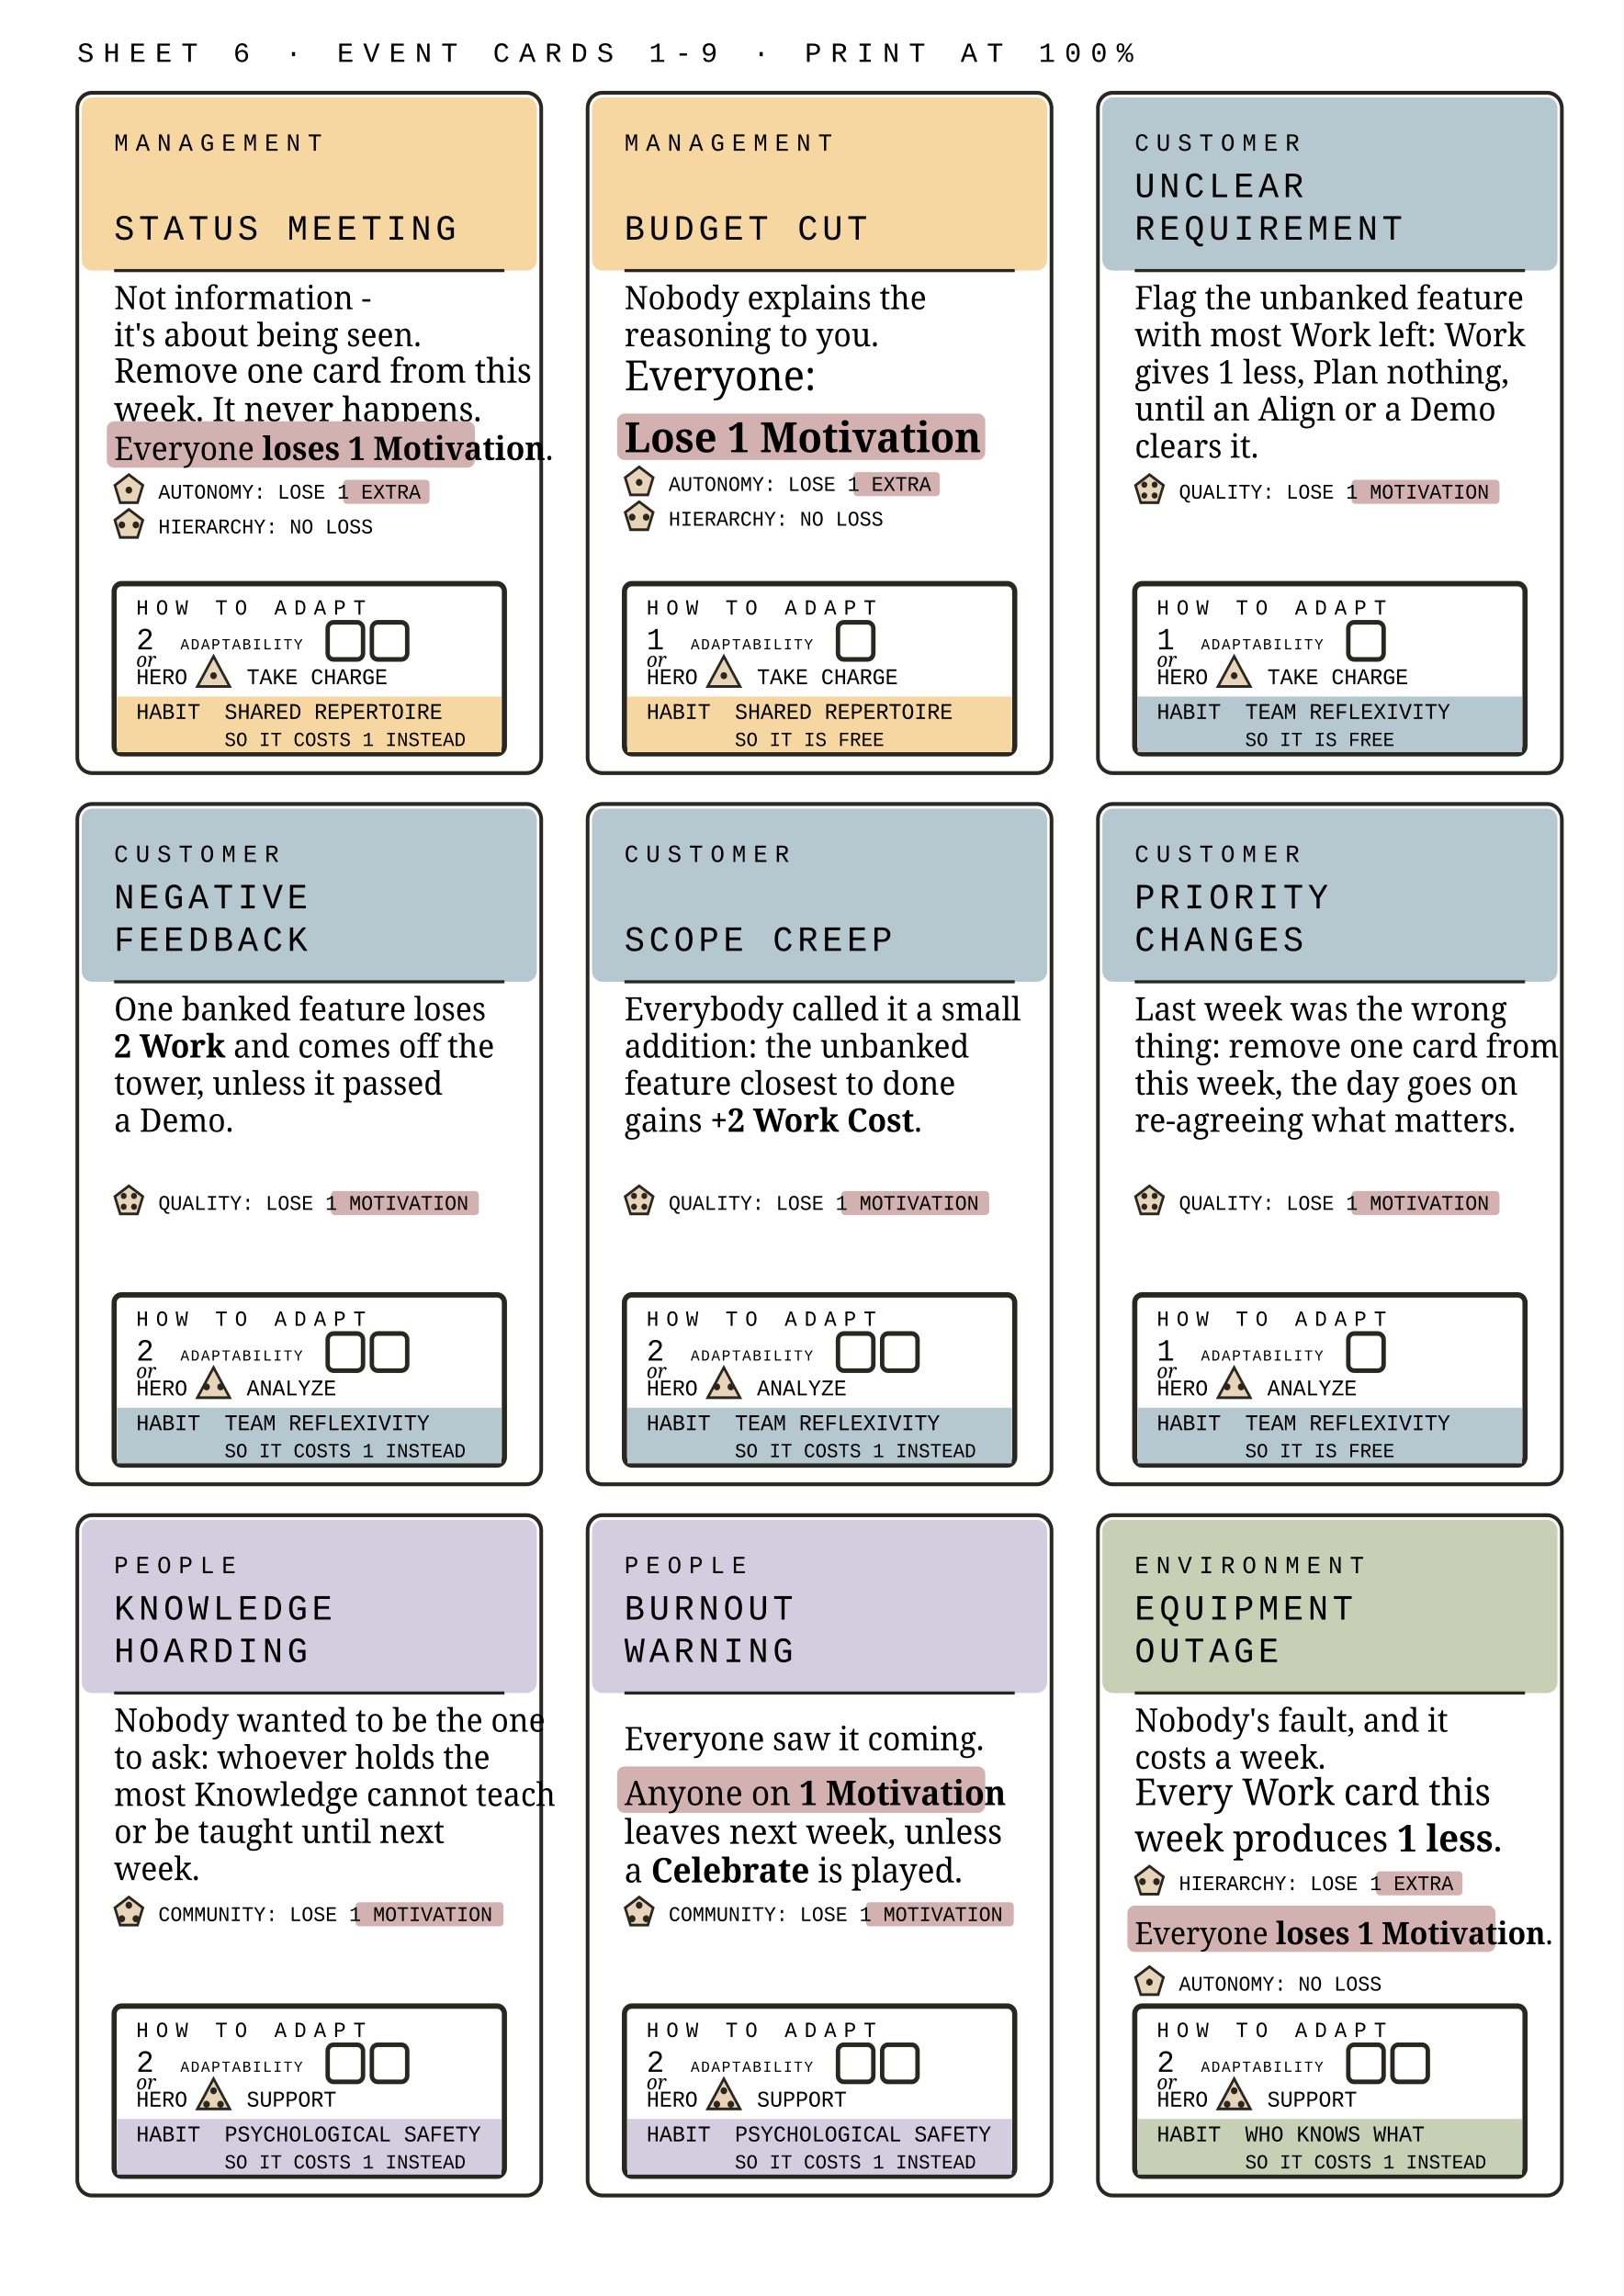
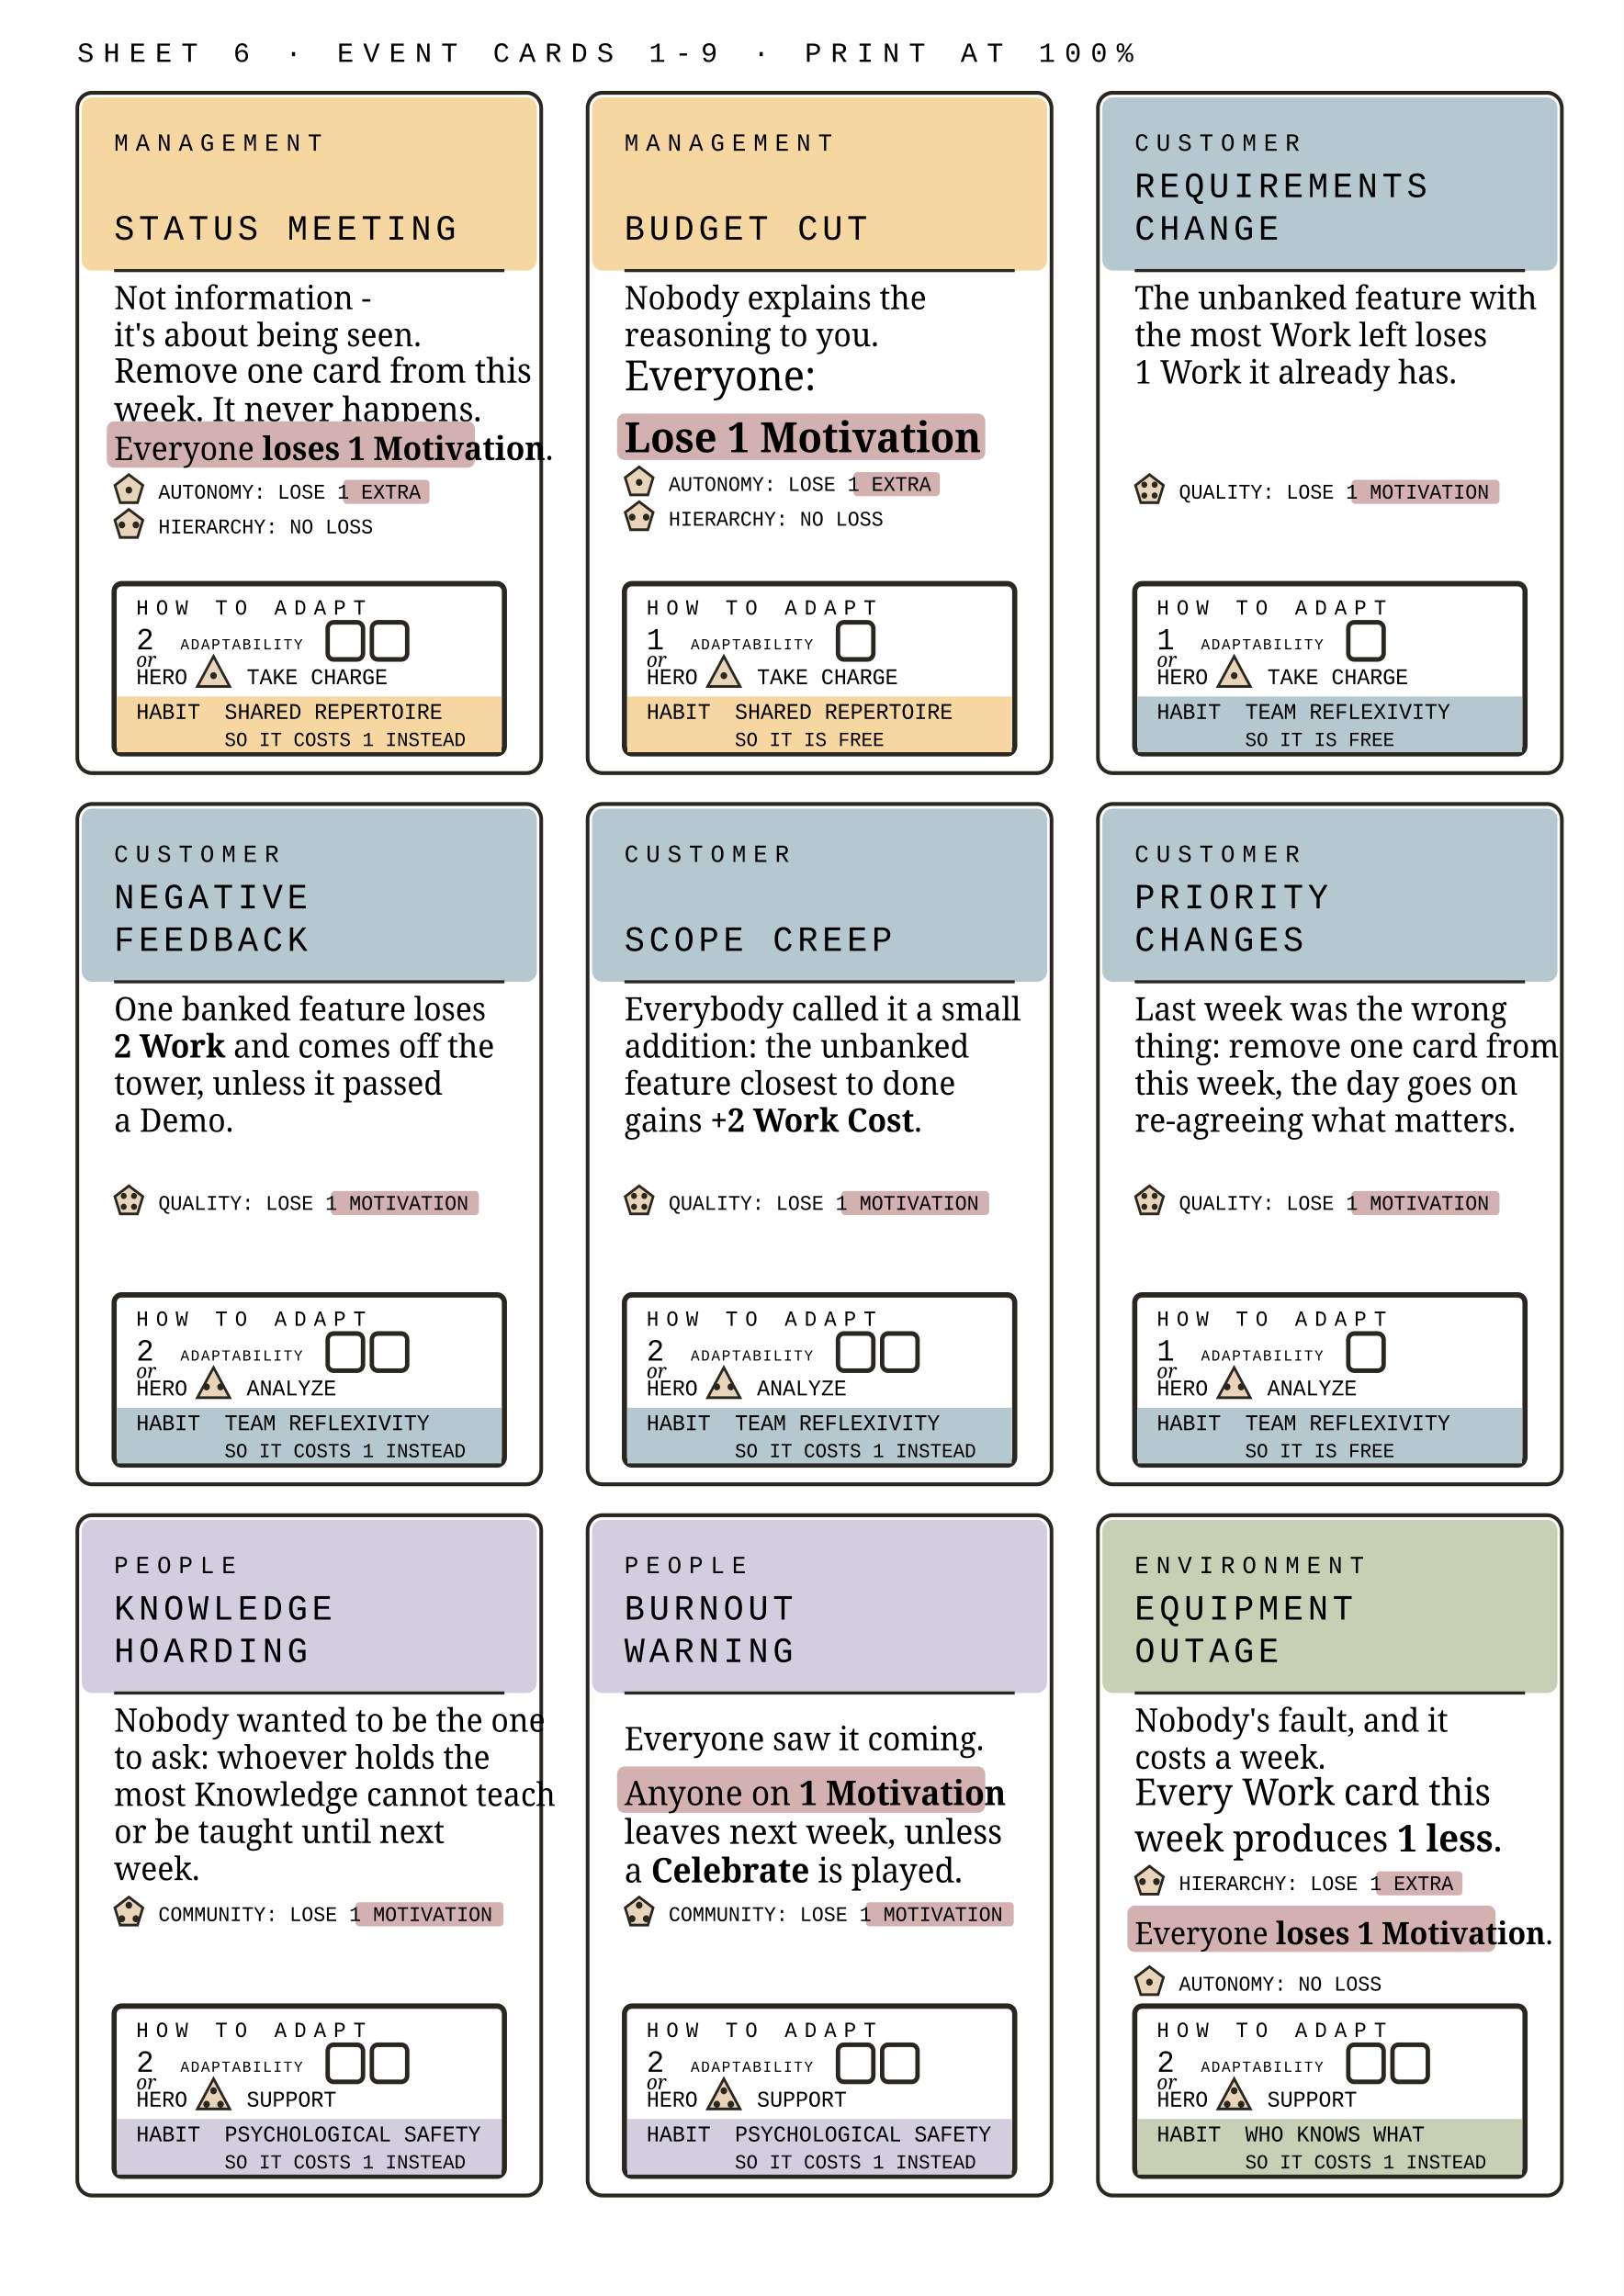
<svg xmlns="http://www.w3.org/2000/svg" width="210mm" height="297mm" viewBox="0 0 210 297">
  <style>
  .s { font-family:"EB Garamond",Garamond,Georgia,serif; fill:#000000; }
  .m { font-family:"IBM Plex Mono","Courier New",monospace; fill:#000000; }
  .c { fill:none; stroke:#2A2620; stroke-width:.5; }
  .h { stroke:#2A2620; stroke-width:.4; fill:none; }
  .w { fill:none; stroke:#2A2620; stroke-width:.7; }
  .q { fill:#000000; }
  .lb { font-family:"IBM Plex Mono","Courier New",monospace; font-size:2.9px; fill:#000000; }
  .vl { font-family:"IBM Plex Mono","Courier New",monospace; font-size:2.9px; fill:#000000; }
  .ic { fill:#E8D4B8; stroke:#2A2620; stroke-width:.35; }
  .pip { fill:#2A2620; stroke:none; }
  /* header tint = the Ledger row that answers this category */
  .cat-ppl  { fill:#D3CEDF; }
  .cat-env  { fill:#C7CFB5; }
  .cat-mgmt { fill:#F7D7A1; }
  .cat-cust { fill:#B5C7CF; }
  .trust { fill:#000000; }
  .capab { fill:#000000; }
  .shpra { fill:#000000; }
  .adapt { fill:#000000; }
</style>
  <defs>
    <g id="i-base">
      <rect x="-2.1" y="-2.1" width="4.2" height="4.2" rx=".3" class="ic" />
    </g>
    <g id="i-head">
      <polygon points="0,-2.5 2.2,1.4 -2.2,1.4" class="ic" />
    </g>
    <g id="i-item">
      <polygon points="0,-2.6 2.6,0 0,2.6 -2.6,0" class="ic" />
    </g>
    <g id="i-torso">
      <polygon points="0,-2 1.9,-.62 1.18,1.62 -1.18,1.62 -1.9,-.62" class="ic" />
    </g>
    <g id="q1">
      <circle cx="0" cy="0" r=".45" class="pip" />
    </g>
    <g id="q2">
      <circle cx="-.95" cy="0" r=".45" class="pip" />
      <circle cx=".95" cy="0" r=".45" class="pip" />
    </g>
    <g id="q3">
      <circle cx="0" cy="-.95" r=".45" class="pip" />
      <circle cx="-.95" cy=".8" r=".45" class="pip" />
      <circle cx=".95" cy=".8" r=".45" class="pip" />
    </g>
    <g id="q4">
      <circle cx="-.7" cy="-.7" r=".4" class="pip" />
      <circle cx=".7" cy="-.7" r=".4" class="pip" />
      <circle cx="-.7" cy=".7" r=".4" class="pip" />
      <circle cx=".7" cy=".7" r=".4" class="pip" />
    </g>
    <g id="q5">
      <circle cx="-.85" cy="-.85" r=".4" class="pip" />
      <circle cx=".85" cy="-.85" r=".4" class="pip" />
      <circle cx="0" cy="0" r=".4" class="pip" />
      <circle cx="-.85" cy=".85" r=".4" class="pip" />
      <circle cx=".85" cy=".85" r=".4" class="pip" />
    </g>
    <g id="status" transform="scale(.952381,1)">
      <rect x=".6" y=".6" width="61.8" height="22.4" rx="1.4" class="cat-mgmt" />
      <rect width="63" height="88" rx="2" class="c" />
      <text x="5" y="7.5" class="m q" font-size="3.2" letter-spacing="1">MANAGEMENT</text>
      <text x="5" y="19" class="m" font-size="4.6" letter-spacing=".6">STATUS MEETING</text>
      <line x1="5" y1="23" x2="58" y2="23" class="h" stroke-width=".7" />
      <text x="5" y="28" class="s" font-size="4.2">Not information -</text>
      <text x="5" y="32.8" class="s" font-size="4.2">it's about being seen.</text>
      <g transform="translate(0,9.5)">
        <text x="5" y="28" class="s" font-size="4.4">Remove one card from this</text>
        <text x="5" y="33" class="s" font-size="4.4">week. It never happens.</text>
        <rect x="4" y="33" width="50" height="6" rx="1" fill="#D3B1B1" />
        <text x="5" y="38" class="s" font-size="4.2">Everyone <tspan font-weight="bold">loses 1 Motivation</tspan>.</text>
        <g transform="translate(7,41.9)">
          <use href="#i-torso" />
          <use href="#q1" />
        </g>
        <rect x="36.11" y="40.57" width="11.72" height="3.11" rx=".5" fill="#D3B1B1" />
        <text x="11" y="43" class="m" font-size="2.7">AUTONOMY: LOSE 1 EXTRA</text>
        <g transform="translate(7,46.4)">
          <use href="#i-torso" />
          <use href="#q2" />
        </g>
        <text x="11" y="47.5" class="m q" font-size="2.7">HIERARCHY: NO LOSS</text>
        <rect x="5" y="54" width="53" height="22" rx="1" class="w" />
        <text x="8" y="58" class="m q" font-size="2.8" letter-spacing="1">HOW TO ADAPT</text>
        <text x="8" y="62.5" class="m" font-size="4">2</text>
        <text x="14" y="62.5" class="m q" font-size="2" letter-spacing=".2">ADAPTABILITY</text>
        <text x="8" y="64.75" class="s q" font-size="2.6" font-style="italic">or</text>
        <rect x="5.4" y="68.6" width="52.2" height="7.2" class="cat-mgmt" />
        <text x="8" y="67" class="lb">HERO</text>
        <g transform="translate(18.5,65.9)">
          <use href="#i-head" />
          <use href="#q1" />
        </g>
        <text x="23" y="67" class="vl">TAKE CHARGE</text>
        <text x="8" y="71.5" class="lb">HABIT</text>
        <text x="20" y="71.5" class="vl shpra">SHARED REPERTOIRE</text>
        <text x="20" y="75" class="m" font-size="2.6">SO IT COSTS 1 INSTEAD</text>
        <use href="#cost2" />
      </g>
    </g>
    <g id="budget" transform="scale(.952381,1)">
      <rect x=".6" y=".6" width="61.8" height="22.4" rx="1.4" class="cat-mgmt" />
      <rect width="63" height="88" rx="2" class="c" />
      <text x="5" y="7.5" class="m q" font-size="3.2" letter-spacing="1">MANAGEMENT</text>
      <text x="5" y="19" class="m" font-size="4.6" letter-spacing=".6">BUDGET CUT</text>
      <line x1="5" y1="23" x2="58" y2="23" class="h" stroke-width=".7" />
      <text x="5" y="28" class="s" font-size="4.2">Nobody explains the</text>
      <text x="5" y="32.8" class="s" font-size="4.2">reasoning to you.</text>
      <g transform="translate(0,9.5)">
        <text x="5" y="29" class="s" font-size="5.4">Everyone:</text>
        <rect x="4" y="32" width="50" height="6" rx="1" fill="#D3B1B1" />
        <text x="5" y="37" class="s" font-size="5.4">
          <tspan font-weight="bold">Lose 1 Motivation</tspan>
        </text>
        <g transform="translate(7,40.9)">
          <use href="#i-torso" />
          <use href="#q1" />
        </g>
        <rect x="36.11" y="39.57" width="11.72" height="3.11" rx=".5" fill="#D3B1B1" />
        <text x="11" y="42" class="m" font-size="2.7">AUTONOMY: LOSE 1 EXTRA</text>
        <g transform="translate(7,45.4)">
          <use href="#i-torso" />
          <use href="#q2" />
        </g>
        <text x="11" y="46.5" class="m q" font-size="2.7">HIERARCHY: NO LOSS</text>
        <rect x="5" y="54" width="53" height="22" rx="1" class="w" />
        <text x="8" y="58" class="m q" font-size="2.8" letter-spacing="1">HOW TO ADAPT</text>
        <text x="8" y="62.5" class="m" font-size="4">1</text>
        <text x="14" y="62.5" class="m q" font-size="2" letter-spacing=".2">ADAPTABILITY</text>
        <text x="8" y="64.75" class="s q" font-size="2.6" font-style="italic">or</text>
        <rect x="5.4" y="68.6" width="52.2" height="7.2" class="cat-mgmt" />
        <text x="8" y="67" class="lb">HERO</text>
        <g transform="translate(18.5,65.9)">
          <use href="#i-head" />
          <use href="#q1" />
        </g>
        <text x="23" y="67" class="vl">TAKE CHARGE</text>
        <text x="8" y="71.5" class="lb">HABIT</text>
        <text x="20" y="71.5" class="vl shpra">SHARED REPERTOIRE</text>
        <text x="20" y="75" class="m" font-size="2.6">SO IT IS FREE</text>
        <use href="#cost1" />
      </g>
    </g>
-     <g id="unclear" transform="scale(.952381,1)">
+     <g id="requirements" transform="scale(.952381,1)">
      <rect x=".6" y=".6" width="61.8" height="22.4" rx="1.4" class="cat-cust" />
      <rect width="63" height="88" rx="2" class="c" />
      <text x="5" y="7.5" class="m q" font-size="3.2" letter-spacing="1">CUSTOMER</text>
-       <text x="5" y="13.5" class="m" font-size="4.6" letter-spacing=".6">UNCLEAR</text>
-       <text x="5" y="19" class="m" font-size="4.6" letter-spacing=".6">REQUIREMENT</text>
-       <line x1="5" y1="23" x2="58" y2="23" class="h" stroke-width=".7" />
-       <text x="5" y="28" class="s" font-size="4.2">Flag the unbanked feature</text>
-       <text x="5" y="32.8" class="s" font-size="4.2">with most Work left: Work</text>
-       <text x="5" y="37.6" class="s" font-size="4.2">gives 1 less, Plan nothing,</text>
-       <text x="5" y="42.4" class="s" font-size="4.2">until an Align or a Demo</text>
-       <text x="5" y="47.2" class="s" font-size="4.2">clears it.</text>
+       <text x="5" y="13.5" class="m" font-size="4.6" letter-spacing=".6">REQUIREMENTS</text>
+       <text x="5" y="19" class="m" font-size="4.6" letter-spacing=".6">CHANGE</text>
+       <line x1="5" y1="23" x2="58" y2="23" class="h" stroke-width=".7" />
+       <text x="5" y="28" class="s" font-size="4.2">The unbanked feature with</text>
+       <text x="5" y="32.8" class="s" font-size="4.2">the most Work left loses</text>
+       <text x="5" y="37.6" class="s" font-size="4.2">1 Work it already has.</text>
      <g transform="translate(0,9.5)">
        <g transform="translate(7,41.9)">
          <use href="#i-torso" />
          <use href="#q4" />
        </g>
        <rect x="34.44" y="40.57" width="20.09" height="3.11" rx=".5" fill="#D3B1B1" />
        <text x="11" y="43" class="m" font-size="2.7">QUALITY: LOSE 1 MOTIVATION</text>
        <rect x="5" y="54" width="53" height="22" rx="1" class="w" />
        <text x="8" y="58" class="m q" font-size="2.8" letter-spacing="1">HOW TO ADAPT</text>
        <text x="8" y="62.5" class="m" font-size="4">1</text>
        <text x="14" y="62.5" class="m q" font-size="2" letter-spacing=".2">ADAPTABILITY</text>
        <text x="8" y="64.75" class="s q" font-size="2.6" font-style="italic">or</text>
        <rect x="5.4" y="68.6" width="52.2" height="7.2" class="cat-cust" />
        <text x="8" y="67" class="lb">HERO</text>
        <g transform="translate(18.5,65.9)">
          <use href="#i-head" />
          <use href="#q1" />
        </g>
        <text x="23" y="67" class="vl">TAKE CHARGE</text>
        <text x="8" y="71.5" class="lb">HABIT</text>
        <text x="20" y="71.5" class="vl adapt">TEAM REFLEXIVITY</text>
        <text x="20" y="75" class="m" font-size="2.6">SO IT IS FREE</text>
        <use href="#cost1" />
      </g>
    </g>
    <g id="feedback" transform="scale(.952381,1)">
      <rect x=".6" y=".6" width="61.8" height="22.4" rx="1.4" class="cat-cust" />
      <rect width="63" height="88" rx="2" class="c" />
      <text x="5" y="7.5" class="m q" font-size="3.2" letter-spacing="1">CUSTOMER</text>
      <text x="5" y="13.5" class="m" font-size="4.6" letter-spacing=".6">NEGATIVE</text>
      <text x="5" y="19" class="m" font-size="4.6" letter-spacing=".6">FEEDBACK</text>
      <line x1="5" y1="23" x2="58" y2="23" class="h" stroke-width=".7" />
      <text x="5" y="28" class="s" font-size="4.2">One banked feature loses</text>
      <text x="5" y="32.8" class="s" font-size="4.2">
        <tspan font-weight="bold">2 Work</tspan> and comes off the</text>
      <text x="5" y="37.6" class="s" font-size="4.2">tower, unless it passed</text>
      <text x="5" y="42.4" class="s" font-size="4.2">a Demo.</text>
      <g transform="translate(0,9.5)">
        <g transform="translate(7,41.9)">
          <use href="#i-torso" />
          <use href="#q4" />
        </g>
        <rect x="34.44" y="40.57" width="20.09" height="3.11" rx=".5" fill="#D3B1B1" />
        <text x="11" y="43" class="m" font-size="2.7">QUALITY: LOSE 1 MOTIVATION</text>
        <rect x="5" y="54" width="53" height="22" rx="1" class="w" />
        <text x="8" y="58" class="m q" font-size="2.8" letter-spacing="1">HOW TO ADAPT</text>
        <text x="8" y="62.5" class="m" font-size="4">2</text>
        <text x="14" y="62.5" class="m q" font-size="2" letter-spacing=".2">ADAPTABILITY</text>
        <text x="8" y="64.75" class="s q" font-size="2.6" font-style="italic">or</text>
        <rect x="5.4" y="68.6" width="52.2" height="7.2" class="cat-cust" />
        <text x="8" y="67" class="lb">HERO</text>
        <g transform="translate(18.5,65.9)">
          <use href="#i-head" />
          <use href="#q2" />
        </g>
        <text x="23" y="67" class="vl">ANALYZE</text>
        <text x="8" y="71.5" class="lb">HABIT</text>
        <text x="20" y="71.5" class="vl adapt">TEAM REFLEXIVITY</text>
        <text x="20" y="75" class="m" font-size="2.6">SO IT COSTS 1 INSTEAD</text>
        <use href="#cost2" />
      </g>
    </g>
    <g id="scope" transform="scale(.952381,1)">
      <rect x=".6" y=".6" width="61.8" height="22.4" rx="1.4" class="cat-cust" />
      <rect width="63" height="88" rx="2" class="c" />
      <text x="5" y="7.5" class="m q" font-size="3.2" letter-spacing="1">CUSTOMER</text>
      <text x="5" y="19" class="m" font-size="4.6" letter-spacing=".6">SCOPE CREEP</text>
      <line x1="5" y1="23" x2="58" y2="23" class="h" stroke-width=".7" />
      <text x="5" y="28" class="s" font-size="4.2">Everybody called it a small</text>
      <text x="5" y="32.8" class="s" font-size="4.2">addition: the unbanked</text>
      <text x="5" y="37.6" class="s" font-size="4.2">feature closest to done</text>
      <text x="5" y="42.4" class="s" font-size="4.2">gains <tspan font-weight="bold">+2 Work Cost</tspan>.</text>
      <g transform="translate(0,9.5)">
        <g transform="translate(7,41.9)">
          <use href="#i-torso" />
          <use href="#q4" />
        </g>
        <rect x="34.44" y="40.57" width="20.09" height="3.11" rx=".5" fill="#D3B1B1" />
        <text x="11" y="43" class="m" font-size="2.7">QUALITY: LOSE 1 MOTIVATION</text>
        <rect x="5" y="54" width="53" height="22" rx="1" class="w" />
        <text x="8" y="58" class="m q" font-size="2.8" letter-spacing="1">HOW TO ADAPT</text>
        <text x="8" y="62.5" class="m" font-size="4">2</text>
        <text x="14" y="62.5" class="m q" font-size="2" letter-spacing=".2">ADAPTABILITY</text>
        <text x="8" y="64.75" class="s q" font-size="2.6" font-style="italic">or</text>
        <rect x="5.4" y="68.6" width="52.2" height="7.2" class="cat-cust" />
        <text x="8" y="67" class="lb">HERO</text>
        <g transform="translate(18.5,65.9)">
          <use href="#i-head" />
          <use href="#q2" />
        </g>
        <text x="23" y="67" class="vl">ANALYZE</text>
        <text x="8" y="71.5" class="lb">HABIT</text>
        <text x="20" y="71.5" class="vl adapt">TEAM REFLEXIVITY</text>
        <text x="20" y="75" class="m" font-size="2.6">SO IT COSTS 1 INSTEAD</text>
        <use href="#cost2" />
      </g>
    </g>
    <g id="priority" transform="scale(.952381,1)">
      <rect x=".6" y=".6" width="61.8" height="22.4" rx="1.4" class="cat-cust" />
      <rect width="63" height="88" rx="2" class="c" />
      <text x="5" y="7.5" class="m q" font-size="3.2" letter-spacing="1">CUSTOMER</text>
      <text x="5" y="13.5" class="m" font-size="4.6" letter-spacing=".6">PRIORITY</text>
      <text x="5" y="19" class="m" font-size="4.6" letter-spacing=".6">CHANGES</text>
      <line x1="5" y1="23" x2="58" y2="23" class="h" stroke-width=".7" />
      <text x="5" y="28" class="s" font-size="4.2">Last week was the wrong</text>
      <text x="5" y="32.8" class="s" font-size="4.2">thing: remove one card from</text>
      <text x="5" y="37.6" class="s" font-size="4.2">this week, the day goes on</text>
      <text x="5" y="42.4" class="s" font-size="4.2">re-agreeing what matters.</text>
      <g transform="translate(0,9.5)">
        <g transform="translate(7,41.9)">
          <use href="#i-torso" />
          <use href="#q4" />
        </g>
        <rect x="34.44" y="40.57" width="20.09" height="3.11" rx=".5" fill="#D3B1B1" />
        <text x="11" y="43" class="m" font-size="2.7">QUALITY: LOSE 1 MOTIVATION</text>
        <rect x="5" y="54" width="53" height="22" rx="1" class="w" />
        <text x="8" y="58" class="m q" font-size="2.8" letter-spacing="1">HOW TO ADAPT</text>
        <text x="8" y="62.5" class="m" font-size="4">1</text>
        <text x="14" y="62.5" class="m q" font-size="2" letter-spacing=".2">ADAPTABILITY</text>
        <text x="8" y="64.75" class="s q" font-size="2.6" font-style="italic">or</text>
        <rect x="5.4" y="68.6" width="52.2" height="7.2" class="cat-cust" />
        <text x="8" y="67" class="lb">HERO</text>
        <g transform="translate(18.5,65.9)">
          <use href="#i-head" />
          <use href="#q2" />
        </g>
        <text x="23" y="67" class="vl">ANALYZE</text>
        <text x="8" y="71.5" class="lb">HABIT</text>
        <text x="20" y="71.5" class="vl adapt">TEAM REFLEXIVITY</text>
        <text x="20" y="75" class="m" font-size="2.6">SO IT IS FREE</text>
        <use href="#cost1" />
      </g>
    </g>
    <g id="hoarding" transform="scale(.952381,1)">
      <rect x=".6" y=".6" width="61.8" height="22.4" rx="1.4" class="cat-ppl" />
      <rect width="63" height="88" rx="2" class="c" />
      <text x="5" y="7.5" class="m q" font-size="3.2" letter-spacing="1">PEOPLE</text>
      <text x="5" y="13.5" class="m" font-size="4.6" letter-spacing=".6">KNOWLEDGE</text>
      <text x="5" y="19" class="m" font-size="4.6" letter-spacing=".6">HOARDING</text>
      <line x1="5" y1="23" x2="58" y2="23" class="h" stroke-width=".7" />
      <text x="5" y="28" class="s" font-size="4.2">Nobody wanted to be the one</text>
      <text x="5" y="32.8" class="s" font-size="4.2">to ask: whoever holds the</text>
      <text x="5" y="37.6" class="s" font-size="4.2">most Knowledge cannot teach</text>
      <text x="5" y="42.4" class="s" font-size="4.2">or be taught until next</text>
      <text x="5" y="47.2" class="s" font-size="4.2">week.</text>
      <g transform="translate(0,9.5)">
        <g transform="translate(7,41.9)">
          <use href="#i-torso" />
          <use href="#q3" />
        </g>
        <rect x="37.78" y="40.57" width="20.09" height="3.11" rx=".5" fill="#D3B1B1" />
        <text x="11" y="43" class="m" font-size="2.7">COMMUNITY: LOSE 1 MOTIVATION</text>
        <rect x="5" y="54" width="53" height="22" rx="1" class="w" />
        <text x="8" y="58" class="m q" font-size="2.8" letter-spacing="1">HOW TO ADAPT</text>
        <text x="8" y="62.5" class="m" font-size="4">2</text>
        <text x="14" y="62.5" class="m q" font-size="2" letter-spacing=".2">ADAPTABILITY</text>
        <text x="8" y="64.75" class="s q" font-size="2.6" font-style="italic">or</text>
        <rect x="5.4" y="68.6" width="52.2" height="7.2" class="cat-ppl" />
        <text x="8" y="67" class="lb">HERO</text>
        <g transform="translate(18.5,65.9)">
          <use href="#i-head" />
          <use href="#q3" />
        </g>
        <text x="23" y="67" class="vl">SUPPORT</text>
        <text x="8" y="71.5" class="lb">HABIT</text>
        <text x="20" y="71.5" class="vl trust">PSYCHOLOGICAL SAFETY</text>
        <text x="20" y="75" class="m" font-size="2.6">SO IT COSTS 1 INSTEAD</text>
        <use href="#cost2" />
      </g>
    </g>
    <g id="burnout" transform="scale(.952381,1)">
      <rect x=".6" y=".6" width="61.8" height="22.4" rx="1.4" class="cat-ppl" />
      <rect width="63" height="88" rx="2" class="c" />
      <text x="5" y="7.5" class="m q" font-size="3.2" letter-spacing="1">PEOPLE</text>
      <text x="5" y="13.5" class="m" font-size="4.6" letter-spacing=".6">BURNOUT</text>
      <text x="5" y="19" class="m" font-size="4.6" letter-spacing=".6">WARNING</text>
      <line x1="5" y1="23" x2="58" y2="23" class="h" stroke-width=".7" />
      <text x="5" y="30.4" class="s" font-size="4.2">Everyone saw it coming.</text>
      <g transform="translate(0,9.5)">
        <rect x="4" y="23" width="50" height="6" rx="1" fill="#D3B1B1" />
        <text x="5" y="28" class="s" font-size="4.4">Anyone on <tspan font-weight="bold">1 Motivation</tspan>
        </text>
        <text x="5" y="33" class="s" font-size="4.4">leaves next week, unless</text>
        <text x="5" y="38" class="s" font-size="4.4">a <tspan font-weight="bold">Celebrate</tspan> is played.</text>
        <g transform="translate(7,41.9)">
          <use href="#i-torso" />
          <use href="#q3" />
        </g>
        <rect x="37.78" y="40.57" width="20.09" height="3.11" rx=".5" fill="#D3B1B1" />
        <text x="11" y="43" class="m" font-size="2.7">COMMUNITY: LOSE 1 MOTIVATION</text>
        <rect x="5" y="54" width="53" height="22" rx="1" class="w" />
        <text x="8" y="58" class="m q" font-size="2.8" letter-spacing="1">HOW TO ADAPT</text>
        <text x="8" y="62.5" class="m" font-size="4">2</text>
        <text x="14" y="62.5" class="m q" font-size="2" letter-spacing=".2">ADAPTABILITY</text>
        <text x="8" y="64.75" class="s q" font-size="2.6" font-style="italic">or</text>
        <rect x="5.4" y="68.6" width="52.2" height="7.2" class="cat-ppl" />
        <text x="8" y="67" class="lb">HERO</text>
        <g transform="translate(18.5,65.9)">
          <use href="#i-head" />
          <use href="#q3" />
        </g>
        <text x="23" y="67" class="vl">SUPPORT</text>
        <text x="8" y="71.5" class="lb">HABIT</text>
        <text x="20" y="71.5" class="vl trust">PSYCHOLOGICAL SAFETY</text>
        <text x="20" y="75" class="m" font-size="2.6">SO IT COSTS 1 INSTEAD</text>
        <use href="#cost2" />
      </g>
    </g>
    <g id="outage" transform="scale(.952381,1)">
      <rect x=".6" y=".6" width="61.8" height="22.4" rx="1.4" class="cat-env" />
      <rect width="63" height="88" rx="2" class="c" />
      <text x="5" y="7.5" class="m q" font-size="3.2" letter-spacing="1">ENVIRONMENT</text>
      <text x="5" y="13.5" class="m" font-size="4.6" letter-spacing=".6">EQUIPMENT</text>
      <text x="5" y="19" class="m" font-size="4.6" letter-spacing=".6">OUTAGE</text>
      <line x1="5" y1="23" x2="58" y2="23" class="h" stroke-width=".7" />
      <text x="5" y="28" class="s" font-size="4.2">Nobody's fault, and it</text>
      <text x="5" y="32.8" class="s" font-size="4.2">costs a week.</text>
      <g transform="translate(0,9.5)">
        <text x="5" y="28" class="s" font-size="4.8">Every Work card this</text>
        <text x="5" y="34" class="s" font-size="4.8">week produces <tspan font-weight="bold">1 less</tspan>.</text>
        <g transform="translate(7,37.9)">
          <use href="#i-torso" />
          <use href="#q2" />
        </g>
        <rect x="37.78" y="36.57" width="11.72" height="3.11" rx=".5" fill="#D3B1B1" />
        <text x="11" y="39" class="m" font-size="2.7">HIERARCHY: LOSE 1 EXTRA</text>
        <rect x="4" y="41" width="50" height="6" rx="1" fill="#D3B1B1" />
        <text x="5" y="46" class="s" font-size="4">Everyone <tspan font-weight="bold">loses 1 Motivation</tspan>.</text>
        <g transform="translate(7,50.9)">
          <use href="#i-torso" />
          <use href="#q1" />
        </g>
        <text x="11" y="52" class="m q" font-size="2.7">AUTONOMY: NO LOSS</text>
        <rect x="5" y="54" width="53" height="22" rx="1" class="w" />
        <text x="8" y="58" class="m q" font-size="2.8" letter-spacing="1">HOW TO ADAPT</text>
        <text x="8" y="62.5" class="m" font-size="4">2</text>
        <text x="14" y="62.5" class="m q" font-size="2" letter-spacing=".2">ADAPTABILITY</text>
        <text x="8" y="64.75" class="s q" font-size="2.6" font-style="italic">or</text>
        <rect x="5.4" y="68.6" width="52.2" height="7.2" class="cat-env" />
        <text x="8" y="67" class="lb">HERO</text>
        <g transform="translate(18.5,65.9)">
          <use href="#i-head" />
          <use href="#q3" />
        </g>
        <text x="23" y="67" class="vl">SUPPORT</text>
        <text x="8" y="71.5" class="lb">HABIT</text>
        <text x="20" y="71.5" class="vl capab">WHO KNOWS WHAT</text>
        <text x="20" y="75" class="m" font-size="2.6">SO IT COSTS 1 INSTEAD</text>
        <use href="#cost2" />
      </g>
    </g>
    <g id="cost1" fill="none" stroke="#2A2620" stroke-width=".6">
      <rect x="34" y="59" width="4.8" height="4.8" rx=".8" />
    </g>
    <g id="cost2" fill="none" stroke="#2A2620" stroke-width=".6">
      <rect x="34" y="59" width="4.8" height="4.8" rx=".8" />
      <rect x="40" y="59" width="4.8" height="4.8" rx=".8" />
    </g>
    <g id="cost3" fill="none" stroke="#2A2620" stroke-width=".6">
      <rect x="34" y="59" width="4.8" height="4.8" rx=".8" />
      <rect x="40" y="59" width="4.8" height="4.8" rx=".8" />
      <rect x="46" y="59" width="4.8" height="4.8" rx=".8" />
    </g>
  </defs>
  <rect width="210" height="297" fill="#FFFFFF" />
  <text x="10" y="8" class="m" font-size="3.6" letter-spacing="1.2">SHEET 6 · EVENT CARDS 1-9 · PRINT AT 100%</text>
  <use href="#status" x="10" y="12" />
  <use href="#budget" x="76" y="12" />
-   <use href="#unclear" x="142" y="12" />
+   <use href="#requirements" x="142" y="12" />
  <use href="#feedback" x="10" y="104" />
  <use href="#scope" x="76" y="104" />
  <use href="#priority" x="142" y="104" />
  <use href="#hoarding" x="10" y="196" />
  <use href="#burnout" x="76" y="196" />
  <use href="#outage" x="142" y="196" />
</svg>
